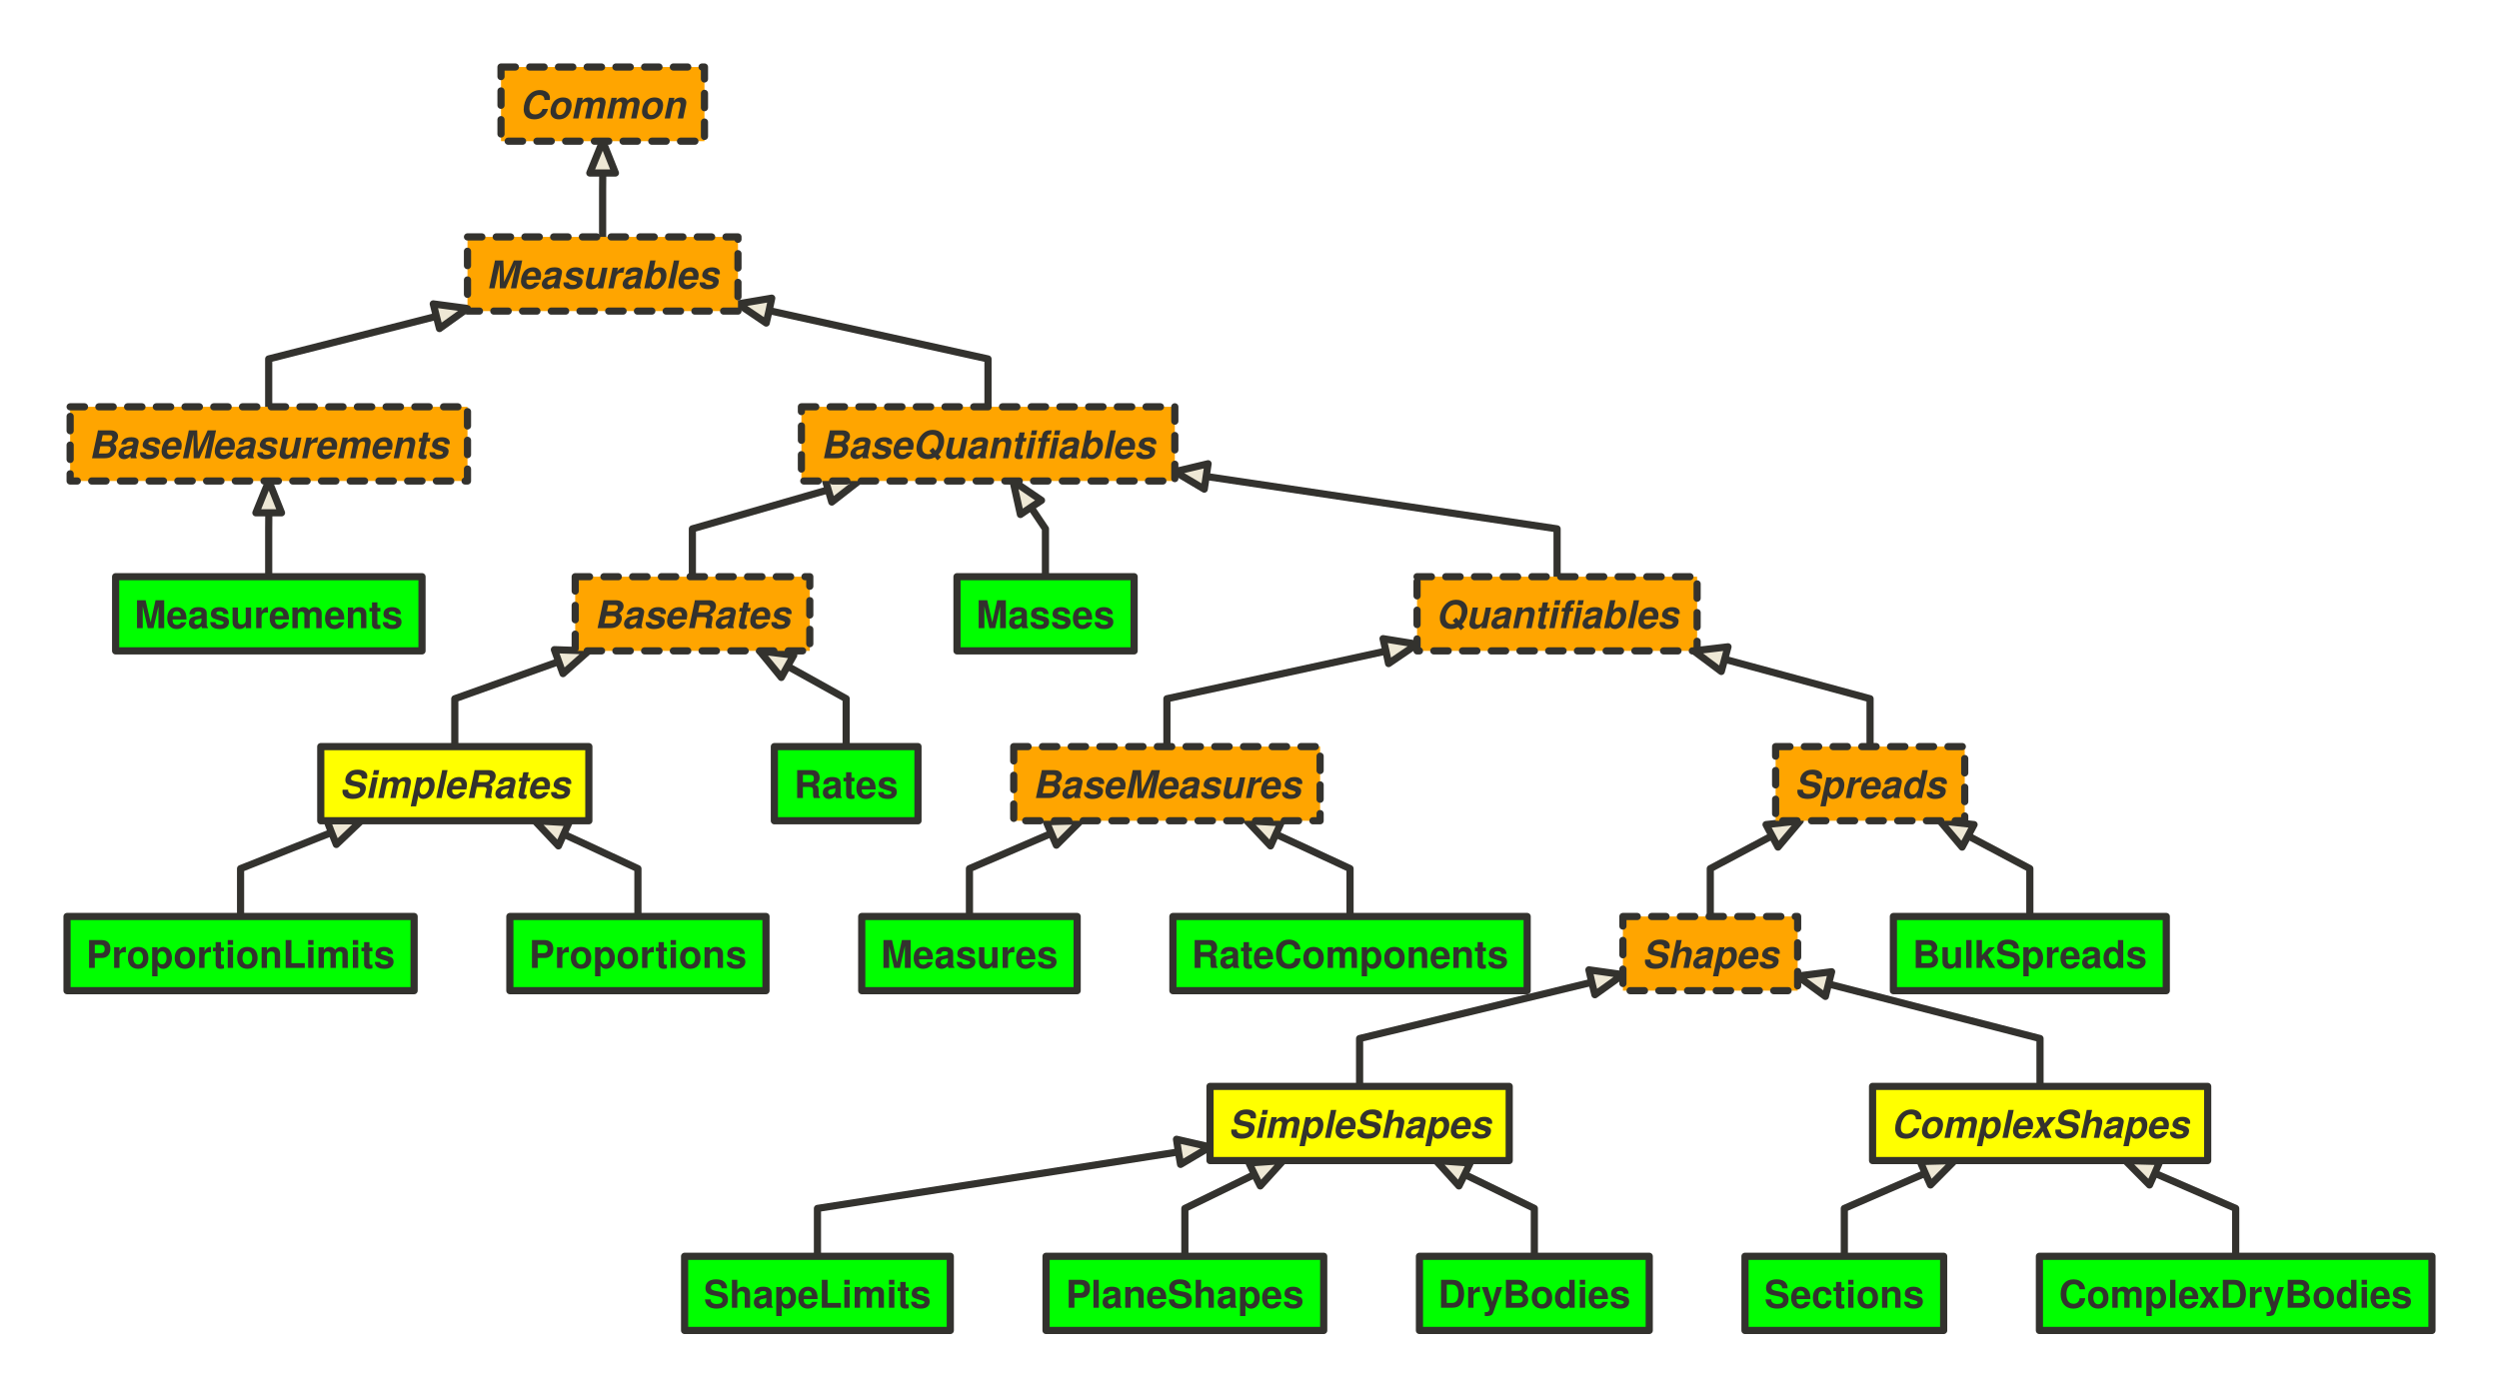
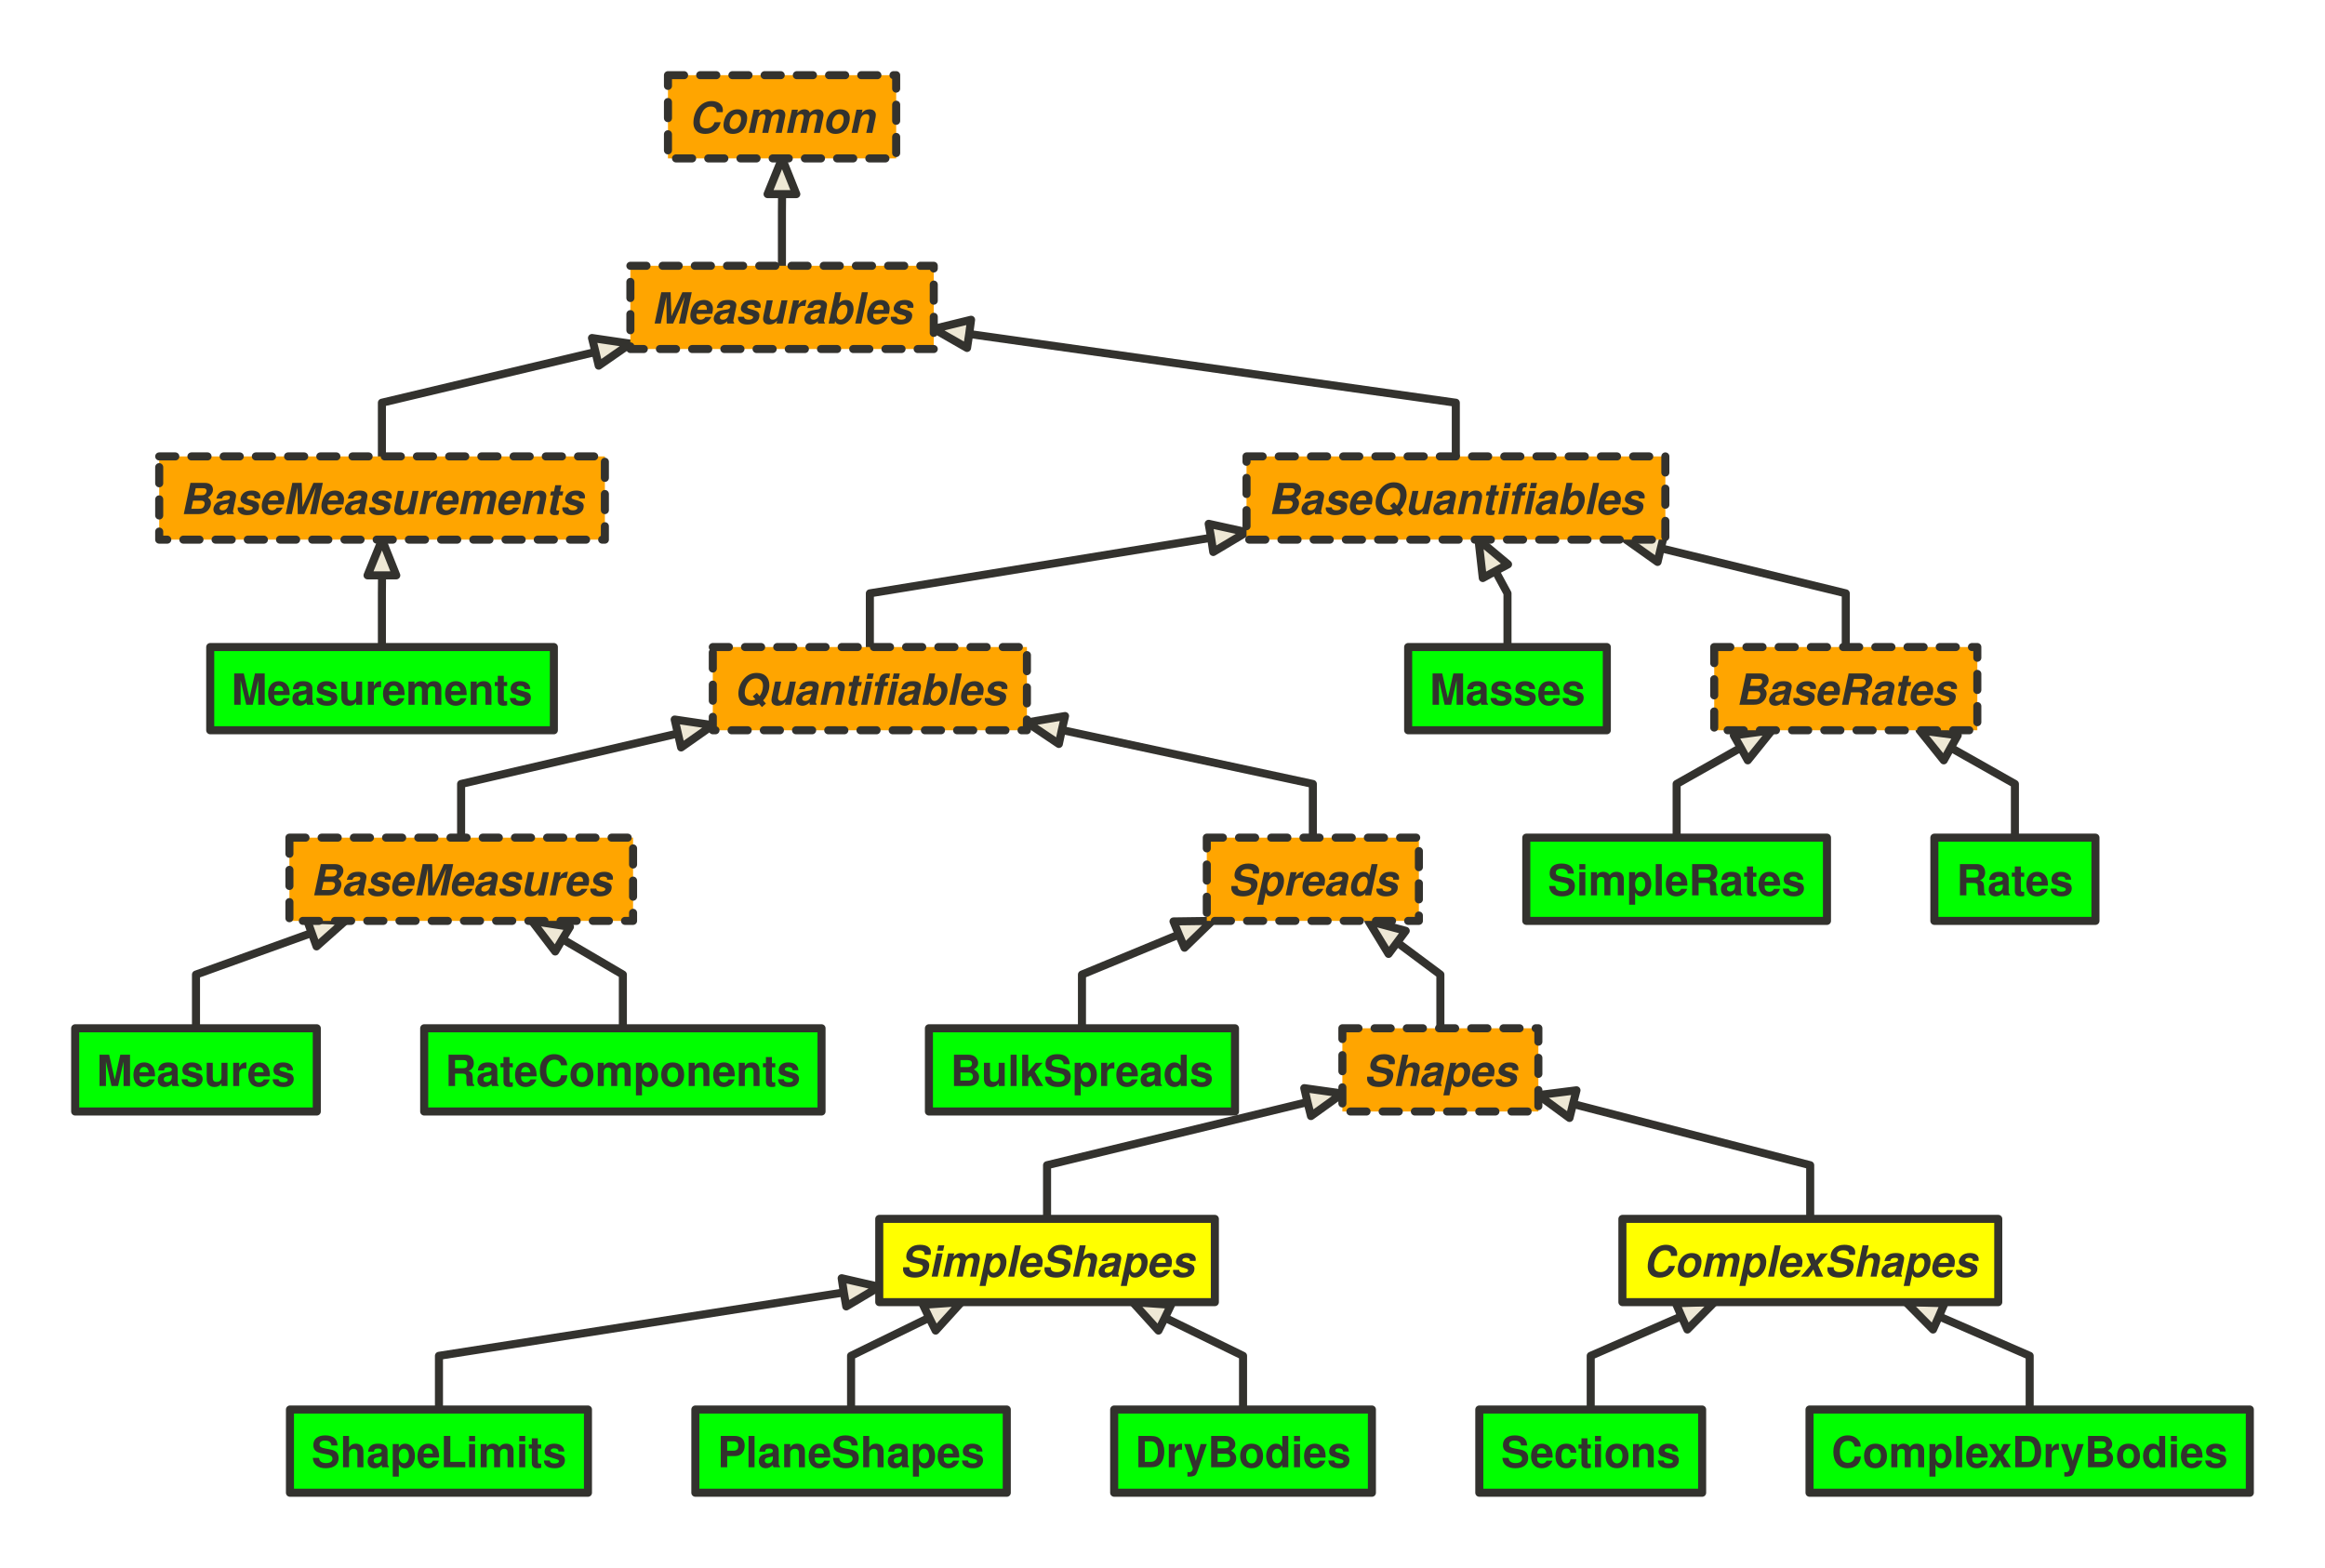
- <svg xmlns="http://www.w3.org/2000/svg" version="1.1" baseProfile="full" width="1044.0" height="584.0" viewbox="0 0 1044 584">
+ <svg xmlns="http://www.w3.org/2000/svg" version="1.1" baseProfile="full" width="866.0" height="584.0" viewbox="0 0 866 584">
  <g stroke-width="1.0" text-align="left" font="12pt Helvetica, Arial, sans-serif" font-size="12pt" font-family="Helvetica" font-weight="bold" font-style="normal">
    <g font-family="Helvetica" font-size="12pt" font-weight="bold" font-style="normal" stroke-width="3.0" stroke-linejoin="round" stroke-linecap="round" stroke="#33322E">
      <g stroke="transparent" fill="transparent">
-         <rect x="0.0" y="0.0" height="584.0" width="1044.0" stroke="none" />
+         <rect x="0.0" y="0.0" height="584.0" width="866.0" stroke="none" />
      </g>
      <g transform="translate(8, 8)" fill="#33322E">
        <g transform="translate(20, 20)" fill="#eee8d5" font-family="Helvetica" font-size="12pt" font-weight="normal" font-style="normal">
-           <path d="M223.8 44.3 L223.75 51 L223.75 71 L223.8 71.0 " fill="none" />
-           <path d="M229.1 44.3 L223.8 44.3 L218.4 44.3 L223.8 31.0 Z" />
-           <path d="M154.3 104.2 L84.25 122 L84.25 142 L84.3 142.0 " fill="none" />
-           <path d="M155.6 109.3 L154.3 104.2 L153.0 99.0 L167.3 100.9 Z" />
-           <path d="M84.3 186.3 L84.25 193 L84.25 213 L84.3 213.0 " fill="none" />
-           <path d="M89.6 186.3 L84.3 186.3 L78.9 186.3 L84.3 173.0 Z" />
-           <path d="M293.3 101.8 L384.75 122 L384.75 142 L384.8 142.0 " fill="none" />
-           <path d="M294.4 96.6 L293.3 101.8 L292.1 107.0 L280.3 99.0 Z" />
-           <path d="M318.0 176.7 L261.25 193 L261.25 213 L261.3 213.0 " fill="none" />
-           <path d="M319.5 181.8 L318.0 176.7 L316.5 171.6 L330.8 173.0 Z" />
-           <path d="M402.7 184.0 L408.75 193 L408.75 213 L408.8 213.0 " fill="none" />
-           <path d="M407.1 181.1 L402.7 184.0 L398.3 187.0 L395.2 173.0 Z" />
-           <path d="M475.9 171.1 L622.5 193 L622.5 213 L622.5 213.0 " fill="none" />
-           <path d="M476.7 165.8 L475.9 171.1 L475.1 176.4 L462.8 169.1 Z" />
-           <path d="M551.0 244.1 L459.5 264 L459.5 284 L459.5 284.0 " fill="none" />
-           <path d="M552.1 249.3 L551.0 244.1 L549.8 238.9 L564.0 241.2 Z" />
-           <path d="M692.5 247.5 L753.25 264 L753.25 284 L753.3 284.0 " fill="none" />
-           <path d="M693.9 242.3 L692.5 247.5 L691.1 252.6 L679.6 244.0 Z" />
-           <path d="M712.3 321.3 L686.5 335 L686.5 355 L686.5 355.0 " fill="none" />
-           <path d="M714.8 326.0 L712.3 321.3 L709.8 316.6 L724.1 315.0 Z" />
-           <path d="M794.2 321.3 L820 335 L820 355 L820.0 355.0 " fill="none" />
-           <path d="M796.7 316.6 L794.2 321.3 L791.7 326.0 L782.4 315.0 Z" />
-           <path d="M637.0 382.5 L540 406 L540 426 L540.0 426.0 " fill="none" />
-           <path d="M638.3 387.7 L637.0 382.5 L635.8 377.3 L650.0 379.3 Z" />
-           <path d="M464.3 453.4 L313.5 477 L313.5 497 L313.5 497.0 " fill="none" />
-           <path d="M465.2 458.6 L464.3 453.4 L463.5 448.1 L477.5 451.3 Z" />
-           <path d="M496.1 462.8 L467 477 L467 497 L467.0 497.0 " fill="none" />
-           <path d="M498.5 467.6 L496.1 462.8 L493.8 458.0 L508.1 457.0 Z" />
-           <path d="M583.9 462.8 L613 477 L613 497 L613.0 497.0 " fill="none" />
-           <path d="M586.2 458.0 L583.9 462.8 L581.5 467.6 L571.9 457.0 Z" />
-           <path d="M411.2 320.3 L377 335 L377 355 L377.0 355.0 " fill="none" />
-           <path d="M413.3 325.2 L411.2 320.3 L409.1 315.4 L423.5 315.0 Z" />
-           <path d="M505.0 320.6 L536 335 L536 355 L536.0 355.0 " fill="none" />
-           <path d="M507.2 315.8 L505.0 320.6 L502.8 325.5 L492.9 315.0 Z" />
-           <path d="M205.4 248.5 L162 264 L162 284 L162.0 284.0 " fill="none" />
-           <path d="M207.2 253.5 L205.4 248.5 L203.6 243.5 L217.9 244.0 Z" />
-           <path d="M301.0 250.4 L325.5 264 L325.5 284 L325.5 284.0 " fill="none" />
-           <path d="M303.6 245.8 L301.0 250.4 L298.4 255.1 L289.3 244.0 Z" />
-           <path d="M110.5 319.9 L72.5 335 L72.5 355 L72.5 355.0 " fill="none" />
-           <path d="M112.5 324.9 L110.5 319.9 L108.6 315.0 L122.9 315.0 Z" />
-           <path d="M207.5 320.6 L238.5 335 L238.5 355 L238.5 355.0 " fill="none" />
-           <path d="M209.7 315.8 L207.5 320.6 L205.3 325.5 L195.4 315.0 Z" />
-           <path d="M735.9 383.2 L824.25 406 L824.25 426 L824.3 426.0 " fill="none" />
-           <path d="M737.2 378.1 L735.9 383.2 L734.6 388.4 L723.0 379.9 Z" />
-           <path d="M776.3 462.3 L742.5 477 L742.5 497 L742.5 497.0 " fill="none" />
-           <path d="M778.5 467.2 L776.3 462.3 L774.2 457.4 L788.6 457.0 Z" />
-           <path d="M872.2 462.3 L906 477 L906 497 L906.0 497.0 " fill="none" />
-           <path d="M874.3 457.4 L872.2 462.3 L870.0 467.2 L859.9 457.0 Z" />
+           <path d="M263.3 44.3 L263.25 51 L263.25 71 L263.3 71.0 " fill="none" />
+           <path d="M268.6 44.3 L263.3 44.3 L257.9 44.3 L263.3 31.0 Z" />
+           <path d="M193.8 103.1 L114.25 122 L114.25 142 L114.3 142.0 " fill="none" />
+           <path d="M195.0 108.2 L193.8 103.1 L192.5 97.9 L206.8 100.0 Z" />
+           <path d="M114.3 186.3 L114.25 193 L114.25 213 L114.3 213.0 " fill="none" />
+           <path d="M119.6 186.3 L114.3 186.3 L108.9 186.3 L114.3 173.0 Z" />
+           <path d="M333.0 96.4 L514.25 122 L514.25 142 L514.3 142.0 " fill="none" />
+           <path d="M333.7 91.1 L333.0 96.4 L332.2 101.6 L319.8 94.5 Z" />
+           <path d="M423.1 172.3 L296 193 L296 213 L296.0 213.0 " fill="none" />
+           <path d="M423.9 177.6 L423.1 172.3 L422.2 167.1 L436.3 170.2 Z" />
+           <path d="M529.0 184.7 L533.5 193 L533.5 213 L533.5 213.0 " fill="none" />
+           <path d="M533.7 182.2 L529.0 184.7 L524.3 187.3 L522.7 173.0 Z" />
+           <path d="M590.6 176.2 L659.5 193 L659.5 213 L659.5 213.0 " fill="none" />
+           <path d="M591.9 171.0 L590.6 176.2 L589.4 181.3 L577.7 173.0 Z" />
+           <path d="M224.5 245.2 L143.75 264 L143.75 284 L143.8 284.0 " fill="none" />
+           <path d="M225.7 250.4 L224.5 245.2 L223.3 240.0 L237.5 242.1 Z" />
+           <path d="M367.5 243.9 L461 264 L461 284 L461.0 284.0 " fill="none" />
+           <path d="M368.7 238.7 L367.5 243.9 L366.4 249.1 L354.5 241.1 Z" />
+           <path d="M411.1 320.1 L375 335 L375 355 L375.0 355.0 " fill="none" />
+           <path d="M413.2 325.0 L411.1 320.1 L409.1 315.2 L423.5 315.0 Z" />
+           <path d="M492.4 323.0 L508.5 335 L508.5 355 L508.5 355.0 " fill="none" />
+           <path d="M495.6 318.7 L492.4 323.0 L489.2 327.3 L481.7 315.0 Z" />
+           <path d="M459.0 382.5 L362 406 L362 426 L362.0 426.0 " fill="none" />
+           <path d="M460.3 387.7 L459.0 382.5 L457.8 377.3 L472.0 379.3 Z" />
+           <path d="M286.3 453.4 L135.5 477 L135.5 497 L135.5 497.0 " fill="none" />
+           <path d="M287.2 458.6 L286.3 453.4 L285.5 448.1 L299.5 451.3 Z" />
+           <path d="M318.1 462.8 L289 477 L289 497 L289.0 497.0 " fill="none" />
+           <path d="M320.5 467.6 L318.1 462.8 L315.8 458.0 L330.1 457.0 Z" />
+           <path d="M405.9 462.8 L435 477 L435 497 L435.0 497.0 " fill="none" />
+           <path d="M408.2 458.0 L405.9 462.8 L403.5 467.6 L393.9 457.0 Z" />
+           <path d="M88.1 319.5 L45 335 L45 355 L45.0 355.0 " fill="none" />
+           <path d="M89.9 324.5 L88.1 319.5 L86.3 314.5 L100.6 315.0 Z" />
+           <path d="M181.5 321.8 L204 335 L204 355 L204.0 355.0 " fill="none" />
+           <path d="M184.3 317.2 L181.5 321.8 L178.8 326.4 L170.1 315.0 Z" />
+           <path d="M620.4 250.5 L596.5 264 L596.5 284 L596.5 284.0 " fill="none" />
+           <path d="M623.0 255.2 L620.4 250.5 L617.8 245.9 L632.0 244.0 Z" />
+           <path d="M698.6 250.5 L722.5 264 L722.5 284 L722.5 284.0 " fill="none" />
+           <path d="M701.2 245.9 L698.6 250.5 L696.0 255.2 L687.0 244.0 Z" />
+           <path d="M557.9 383.2 L646.25 406 L646.25 426 L646.3 426.0 " fill="none" />
+           <path d="M559.2 378.1 L557.9 383.2 L556.6 388.4 L545.0 379.9 Z" />
+           <path d="M598.3 462.3 L564.5 477 L564.5 497 L564.5 497.0 " fill="none" />
+           <path d="M600.5 467.2 L598.3 462.3 L596.2 457.4 L610.6 457.0 Z" />
+           <path d="M694.2 462.3 L728 477 L728 497 L728.0 497.0 " fill="none" />
+           <path d="M696.3 457.4 L694.2 462.3 L692.0 467.2 L681.9 457.0 Z" />
          <g data-name="Common">
            <g fill="orange" stroke="#33322E" stroke-dasharray="6 6" data-name="Common">
-               <rect x="181.3" y="0.0" height="31.0" width="85.0" data-name="Common" />
-             </g>
-             <g transform="translate(181.25, 0)" font-family="Helvetica" font-size="12pt" font-weight="bold" font-style="italic" data-name="Common">
+               <rect x="220.8" y="0.0" height="31.0" width="85.0" data-name="Common" />
+             </g>
+             <g transform="translate(220.75, 0)" font-family="Helvetica" font-size="12pt" font-weight="bold" font-style="italic" data-name="Common">
              <g transform="translate(8, 8)" fill="#33322E" text-align="center" data-name="Common">
                <text x="34.5" y="13.5" stroke="none" text-anchor="middle" data-name="Common">Common</text>
              </g>
            </g>
          </g>
          <g data-name="Measurables">
            <g fill="orange" stroke="#33322E" stroke-dasharray="6 6" data-name="Measurables">
-               <rect x="167.3" y="71.0" height="31.0" width="113.0" data-name="Measurables" />
-             </g>
-             <g transform="translate(167.25, 71)" font-family="Helvetica" font-size="12pt" font-weight="bold" font-style="italic" data-name="Measurables">
+               <rect x="206.8" y="71.0" height="31.0" width="113.0" data-name="Measurables" />
+             </g>
+             <g transform="translate(206.75, 71)" font-family="Helvetica" font-size="12pt" font-weight="bold" font-style="italic" data-name="Measurables">
              <g transform="translate(8, 8)" fill="#33322E" text-align="center" data-name="Measurables">
                <text x="48.5" y="13.5" stroke="none" text-anchor="middle" data-name="Measurables">Measurables</text>
              </g>
            </g>
          </g>
          <g data-name="BaseMeasurements">
            <g fill="orange" stroke="#33322E" stroke-dasharray="6 6" data-name="BaseMeasurements">
-               <rect x="1.3" y="142.0" height="31.0" width="166.0" data-name="BaseMeasurements" />
-             </g>
-             <g transform="translate(1.25, 142)" font-family="Helvetica" font-size="12pt" font-weight="bold" font-style="italic" data-name="BaseMeasurements">
+               <rect x="31.3" y="142.0" height="31.0" width="166.0" data-name="BaseMeasurements" />
+             </g>
+             <g transform="translate(31.25, 142)" font-family="Helvetica" font-size="12pt" font-weight="bold" font-style="italic" data-name="BaseMeasurements">
              <g transform="translate(8, 8)" fill="#33322E" text-align="center" data-name="BaseMeasurements">
                <text x="75.0" y="13.5" stroke="none" text-anchor="middle" data-name="BaseMeasurements">BaseMeasurements</text>
              </g>
            </g>
          </g>
          <g data-name="BaseQuantifiables">
            <g fill="orange" stroke="#33322E" stroke-dasharray="6 6" data-name="BaseQuantifiables">
-               <rect x="306.8" y="142.0" height="31.0" width="156.0" data-name="BaseQuantifiables" />
-             </g>
-             <g transform="translate(306.75, 142)" font-family="Helvetica" font-size="12pt" font-weight="bold" font-style="italic" data-name="BaseQuantifiables">
+               <rect x="436.3" y="142.0" height="31.0" width="156.0" data-name="BaseQuantifiables" />
+             </g>
+             <g transform="translate(436.25, 142)" font-family="Helvetica" font-size="12pt" font-weight="bold" font-style="italic" data-name="BaseQuantifiables">
              <g transform="translate(8, 8)" fill="#33322E" text-align="center" data-name="BaseQuantifiables">
                <text x="70.0" y="13.5" stroke="none" text-anchor="middle" data-name="BaseQuantifiables">BaseQuantifiables</text>
              </g>
            </g>
          </g>
          <g data-name="Quantifiables">
            <g fill="orange" stroke="#33322E" stroke-dasharray="6 6" data-name="Quantifiables">
-               <rect x="564.0" y="213.0" height="31.0" width="117.0" data-name="Quantifiables" />
-             </g>
-             <g transform="translate(564, 213)" font-family="Helvetica" font-size="12pt" font-weight="bold" font-style="italic" data-name="Quantifiables">
+               <rect x="237.5" y="213.0" height="31.0" width="117.0" data-name="Quantifiables" />
+             </g>
+             <g transform="translate(237.5, 213)" font-family="Helvetica" font-size="12pt" font-weight="bold" font-style="italic" data-name="Quantifiables">
              <g transform="translate(8, 8)" fill="#33322E" text-align="center" data-name="Quantifiables">
                <text x="50.5" y="13.5" stroke="none" text-anchor="middle" data-name="Quantifiables">Quantifiables</text>
              </g>
            </g>
          </g>
          <g data-name="BaseMeasures">
            <g fill="orange" stroke="#33322E" stroke-dasharray="6 6" data-name="BaseMeasures">
-               <rect x="395.5" y="284.0" height="31.0" width="128.0" data-name="BaseMeasures" />
-             </g>
-             <g transform="translate(395.5, 284)" font-family="Helvetica" font-size="12pt" font-weight="bold" font-style="italic" data-name="BaseMeasures">
+               <rect x="79.8" y="284.0" height="31.0" width="128.0" data-name="BaseMeasures" />
+             </g>
+             <g transform="translate(79.75, 284)" font-family="Helvetica" font-size="12pt" font-weight="bold" font-style="italic" data-name="BaseMeasures">
              <g transform="translate(8, 8)" fill="#33322E" text-align="center" data-name="BaseMeasures">
                <text x="56.0" y="13.5" stroke="none" text-anchor="middle" data-name="BaseMeasures">BaseMeasures</text>
              </g>
            </g>
          </g>
          <g data-name="Spreads">
            <g fill="orange" stroke="#33322E" stroke-dasharray="6 6" data-name="Spreads">
-               <rect x="713.8" y="284.0" height="31.0" width="79.0" data-name="Spreads" />
-             </g>
-             <g transform="translate(713.75, 284)" font-family="Helvetica" font-size="12pt" font-weight="bold" font-style="italic" data-name="Spreads">
+               <rect x="421.5" y="284.0" height="31.0" width="79.0" data-name="Spreads" />
+             </g>
+             <g transform="translate(421.5, 284)" font-family="Helvetica" font-size="12pt" font-weight="bold" font-style="italic" data-name="Spreads">
              <g transform="translate(8, 8)" fill="#33322E" text-align="center" data-name="Spreads">
                <text x="31.5" y="13.5" stroke="none" text-anchor="middle" data-name="Spreads">Spreads</text>
              </g>
            </g>
          </g>
          <g data-name="Shapes">
            <g fill="orange" stroke="#33322E" stroke-dasharray="6 6" data-name="Shapes">
-               <rect x="650.0" y="355.0" height="31.0" width="73.0" data-name="Shapes" />
-             </g>
-             <g transform="translate(650, 355)" font-family="Helvetica" font-size="12pt" font-weight="bold" font-style="italic" data-name="Shapes">
+               <rect x="472.0" y="355.0" height="31.0" width="73.0" data-name="Shapes" />
+             </g>
+             <g transform="translate(472, 355)" font-family="Helvetica" font-size="12pt" font-weight="bold" font-style="italic" data-name="Shapes">
              <g transform="translate(8, 8)" fill="#33322E" text-align="center" data-name="Shapes">
                <text x="28.5" y="13.5" stroke="none" text-anchor="middle" data-name="Shapes">Shapes</text>
              </g>
            </g>
          </g>
          <g data-name="BaseRates">
            <g fill="orange" stroke="#33322E" stroke-dasharray="6 6" data-name="BaseRates">
-               <rect x="212.3" y="213.0" height="31.0" width="98.0" data-name="BaseRates" />
-             </g>
-             <g transform="translate(212.25, 213)" font-family="Helvetica" font-size="12pt" font-weight="bold" font-style="italic" data-name="BaseRates">
+               <rect x="610.5" y="213.0" height="31.0" width="98.0" data-name="BaseRates" />
+             </g>
+             <g transform="translate(610.5, 213)" font-family="Helvetica" font-size="12pt" font-weight="bold" font-style="italic" data-name="BaseRates">
              <g transform="translate(8, 8)" fill="#33322E" text-align="center" data-name="BaseRates">
                <text x="41.0" y="13.5" stroke="none" text-anchor="middle" data-name="BaseRates">BaseRates</text>
              </g>
            </g>
          </g>
          <g data-name="SimpleShapes">
            <g fill="yellow" stroke="#33322E" data-name="SimpleShapes">
-               <rect x="477.5" y="426.0" height="31.0" width="125.0" data-name="SimpleShapes" />
-             </g>
-             <g transform="translate(477.5, 426)" font-family="Helvetica" font-size="12pt" font-weight="bold" font-style="italic" data-name="SimpleShapes">
+               <rect x="299.5" y="426.0" height="31.0" width="125.0" data-name="SimpleShapes" />
+             </g>
+             <g transform="translate(299.5, 426)" font-family="Helvetica" font-size="12pt" font-weight="bold" font-style="italic" data-name="SimpleShapes">
              <g transform="translate(8, 8)" fill="#33322E" text-align="center" data-name="SimpleShapes">
                <text x="54.5" y="13.5" stroke="none" text-anchor="middle" data-name="SimpleShapes">SimpleShapes</text>
              </g>
            </g>
          </g>
          <g data-name="ComplexShapes">
            <g fill="yellow" stroke="#33322E" data-name="ComplexShapes">
-               <rect x="754.3" y="426.0" height="31.0" width="140.0" data-name="ComplexShapes" />
-             </g>
-             <g transform="translate(754.25, 426)" font-family="Helvetica" font-size="12pt" font-weight="bold" font-style="italic" data-name="ComplexShapes">
+               <rect x="576.3" y="426.0" height="31.0" width="140.0" data-name="ComplexShapes" />
+             </g>
+             <g transform="translate(576.25, 426)" font-family="Helvetica" font-size="12pt" font-weight="bold" font-style="italic" data-name="ComplexShapes">
              <g transform="translate(8, 8)" fill="#33322E" text-align="center" data-name="ComplexShapes">
                <text x="62.0" y="13.5" stroke="none" text-anchor="middle" data-name="ComplexShapes">ComplexShapes</text>
              </g>
            </g>
          </g>
+           <g data-name="Measurements">
+             <g fill="lime" stroke="#33322E" data-name="Measurements">
+               <rect x="50.3" y="213.0" height="31.0" width="128.0" data-name="Measurements" />
+             </g>
+             <g transform="translate(50.25, 213)" font-family="Helvetica" font-size="12pt" font-weight="bold" font-style="normal" data-name="Measurements">
+               <g transform="translate(8, 8)" fill="#33322E" text-align="center" data-name="Measurements">
+                 <text x="56.0" y="13.5" stroke="none" text-anchor="middle" data-name="Measurements">Measurements</text>
+               </g>
+             </g>
+           </g>
+           <g data-name="Measures">
+             <g fill="lime" stroke="#33322E" data-name="Measures">
+               <rect x="0.0" y="355.0" height="31.0" width="90.0" data-name="Measures" />
+             </g>
+             <g transform="translate(0, 355)" font-family="Helvetica" font-size="12pt" font-weight="bold" font-style="normal" data-name="Measures">
+               <g transform="translate(8, 8)" fill="#33322E" text-align="center" data-name="Measures">
+                 <text x="37.0" y="13.5" stroke="none" text-anchor="middle" data-name="Measures">Measures</text>
+               </g>
+             </g>
+           </g>
+           <g data-name="ShapeLimits">
+             <g fill="lime" stroke="#33322E" data-name="ShapeLimits">
+               <rect x="80.0" y="497.0" height="31.0" width="111.0" data-name="ShapeLimits" />
+             </g>
+             <g transform="translate(80, 497)" font-family="Helvetica" font-size="12pt" font-weight="bold" font-style="normal" data-name="ShapeLimits">
+               <g transform="translate(8, 8)" fill="#33322E" text-align="center" data-name="ShapeLimits">
+                 <text x="47.5" y="13.5" stroke="none" text-anchor="middle" data-name="ShapeLimits">ShapeLimits</text>
+               </g>
+             </g>
+           </g>
+           <g data-name="RateComponents">
+             <g fill="lime" stroke="#33322E" data-name="RateComponents">
+               <rect x="130.0" y="355.0" height="31.0" width="148.0" data-name="RateComponents" />
+             </g>
+             <g transform="translate(130, 355)" font-family="Helvetica" font-size="12pt" font-weight="bold" font-style="normal" data-name="RateComponents">
+               <g transform="translate(8, 8)" fill="#33322E" text-align="center" data-name="RateComponents">
+                 <text x="66.0" y="13.5" stroke="none" text-anchor="middle" data-name="RateComponents">RateComponents</text>
+               </g>
+             </g>
+           </g>
          <g data-name="SimpleRates">
-             <g fill="yellow" stroke="#33322E" data-name="SimpleRates">
-               <rect x="106.0" y="284.0" height="31.0" width="112.0" data-name="SimpleRates" />
-             </g>
-             <g transform="translate(106, 284)" font-family="Helvetica" font-size="12pt" font-weight="bold" font-style="italic" data-name="SimpleRates">
+             <g fill="lime" stroke="#33322E" data-name="SimpleRates">
+               <rect x="540.5" y="284.0" height="31.0" width="112.0" data-name="SimpleRates" />
+             </g>
+             <g transform="translate(540.5, 284)" font-family="Helvetica" font-size="12pt" font-weight="bold" font-style="normal" data-name="SimpleRates">
              <g transform="translate(8, 8)" fill="#33322E" text-align="center" data-name="SimpleRates">
                <text x="48.0" y="13.5" stroke="none" text-anchor="middle" data-name="SimpleRates">SimpleRates</text>
              </g>
            </g>
          </g>
-           <g data-name="Measurements">
-             <g fill="lime" stroke="#33322E" data-name="Measurements">
-               <rect x="20.3" y="213.0" height="31.0" width="128.0" data-name="Measurements" />
-             </g>
-             <g transform="translate(20.25, 213)" font-family="Helvetica" font-size="12pt" font-weight="bold" font-style="normal" data-name="Measurements">
-               <g transform="translate(8, 8)" fill="#33322E" text-align="center" data-name="Measurements">
-                 <text x="56.0" y="13.5" stroke="none" text-anchor="middle" data-name="Measurements">Measurements</text>
-               </g>
-             </g>
-           </g>
-           <g data-name="Measures">
-             <g fill="lime" stroke="#33322E" data-name="Measures">
-               <rect x="332.0" y="355.0" height="31.0" width="90.0" data-name="Measures" />
-             </g>
-             <g transform="translate(332, 355)" font-family="Helvetica" font-size="12pt" font-weight="bold" font-style="normal" data-name="Measures">
-               <g transform="translate(8, 8)" fill="#33322E" text-align="center" data-name="Measures">
-                 <text x="37.0" y="13.5" stroke="none" text-anchor="middle" data-name="Measures">Measures</text>
-               </g>
-             </g>
-           </g>
-           <g data-name="ShapeLimits">
-             <g fill="lime" stroke="#33322E" data-name="ShapeLimits">
-               <rect x="258.0" y="497.0" height="31.0" width="111.0" data-name="ShapeLimits" />
-             </g>
-             <g transform="translate(258, 497)" font-family="Helvetica" font-size="12pt" font-weight="bold" font-style="normal" data-name="ShapeLimits">
-               <g transform="translate(8, 8)" fill="#33322E" text-align="center" data-name="ShapeLimits">
-                 <text x="47.5" y="13.5" stroke="none" text-anchor="middle" data-name="ShapeLimits">ShapeLimits</text>
-               </g>
-             </g>
-           </g>
-           <g data-name="RateComponents">
-             <g fill="lime" stroke="#33322E" data-name="RateComponents">
-               <rect x="462.0" y="355.0" height="31.0" width="148.0" data-name="RateComponents" />
-             </g>
-             <g transform="translate(462, 355)" font-family="Helvetica" font-size="12pt" font-weight="bold" font-style="normal" data-name="RateComponents">
-               <g transform="translate(8, 8)" fill="#33322E" text-align="center" data-name="RateComponents">
-                 <text x="66.0" y="13.5" stroke="none" text-anchor="middle" data-name="RateComponents">RateComponents</text>
-               </g>
-             </g>
-           </g>
          <g data-name="Rates">
            <g fill="lime" stroke="#33322E" data-name="Rates">
-               <rect x="295.5" y="284.0" height="31.0" width="60.0" data-name="Rates" />
-             </g>
-             <g transform="translate(295.5, 284)" font-family="Helvetica" font-size="12pt" font-weight="bold" font-style="normal" data-name="Rates">
+               <rect x="692.5" y="284.0" height="31.0" width="60.0" data-name="Rates" />
+             </g>
+             <g transform="translate(692.5, 284)" font-family="Helvetica" font-size="12pt" font-weight="bold" font-style="normal" data-name="Rates">
              <g transform="translate(8, 8)" fill="#33322E" text-align="center" data-name="Rates">
                <text x="22.0" y="13.5" stroke="none" text-anchor="middle" data-name="Rates">Rates</text>
              </g>
            </g>
          </g>
-           <g data-name="Proportions">
-             <g fill="lime" stroke="#33322E" data-name="Proportions">
-               <rect x="185.0" y="355.0" height="31.0" width="107.0" data-name="Proportions" />
-             </g>
-             <g transform="translate(185, 355)" font-family="Helvetica" font-size="12pt" font-weight="bold" font-style="normal" data-name="Proportions">
-               <g transform="translate(8, 8)" fill="#33322E" text-align="center" data-name="Proportions">
-                 <text x="45.5" y="13.5" stroke="none" text-anchor="middle" data-name="Proportions">Proportions</text>
-               </g>
-             </g>
-           </g>
-           <g data-name="ProportionLimits">
-             <g fill="lime" stroke="#33322E" data-name="ProportionLimits">
-               <rect x="0.0" y="355.0" height="31.0" width="145.0" data-name="ProportionLimits" />
-             </g>
-             <g transform="translate(0, 355)" font-family="Helvetica" font-size="12pt" font-weight="bold" font-style="normal" data-name="ProportionLimits">
-               <g transform="translate(8, 8)" fill="#33322E" text-align="center" data-name="ProportionLimits">
-                 <text x="64.5" y="13.5" stroke="none" text-anchor="middle" data-name="ProportionLimits">ProportionLimits</text>
-               </g>
-             </g>
-           </g>
          <g data-name="BulkSpreads">
            <g fill="lime" stroke="#33322E" data-name="BulkSpreads">
-               <rect x="763.0" y="355.0" height="31.0" width="114.0" data-name="BulkSpreads" />
-             </g>
-             <g transform="translate(763, 355)" font-family="Helvetica" font-size="12pt" font-weight="bold" font-style="normal" data-name="BulkSpreads">
+               <rect x="318.0" y="355.0" height="31.0" width="114.0" data-name="BulkSpreads" />
+             </g>
+             <g transform="translate(318, 355)" font-family="Helvetica" font-size="12pt" font-weight="bold" font-style="normal" data-name="BulkSpreads">
              <g transform="translate(8, 8)" fill="#33322E" text-align="center" data-name="BulkSpreads">
                <text x="49.0" y="13.5" stroke="none" text-anchor="middle" data-name="BulkSpreads">BulkSpreads</text>
              </g>
            </g>
          </g>
          <g data-name="PlaneShapes">
            <g fill="lime" stroke="#33322E" data-name="PlaneShapes">
-               <rect x="409.0" y="497.0" height="31.0" width="116.0" data-name="PlaneShapes" />
-             </g>
-             <g transform="translate(409, 497)" font-family="Helvetica" font-size="12pt" font-weight="bold" font-style="normal" data-name="PlaneShapes">
+               <rect x="231.0" y="497.0" height="31.0" width="116.0" data-name="PlaneShapes" />
+             </g>
+             <g transform="translate(231, 497)" font-family="Helvetica" font-size="12pt" font-weight="bold" font-style="normal" data-name="PlaneShapes">
              <g transform="translate(8, 8)" fill="#33322E" text-align="center" data-name="PlaneShapes">
                <text x="50.0" y="13.5" stroke="none" text-anchor="middle" data-name="PlaneShapes">PlaneShapes</text>
              </g>
            </g>
          </g>
          <g data-name="DryBodies">
            <g fill="lime" stroke="#33322E" data-name="DryBodies">
-               <rect x="565.0" y="497.0" height="31.0" width="96.0" data-name="DryBodies" />
-             </g>
-             <g transform="translate(565, 497)" font-family="Helvetica" font-size="12pt" font-weight="bold" font-style="normal" data-name="DryBodies">
+               <rect x="387.0" y="497.0" height="31.0" width="96.0" data-name="DryBodies" />
+             </g>
+             <g transform="translate(387, 497)" font-family="Helvetica" font-size="12pt" font-weight="bold" font-style="normal" data-name="DryBodies">
              <g transform="translate(8, 8)" fill="#33322E" text-align="center" data-name="DryBodies">
                <text x="40.0" y="13.5" stroke="none" text-anchor="middle" data-name="DryBodies">DryBodies</text>
              </g>
            </g>
          </g>
          <g data-name="Masses">
            <g fill="lime" stroke="#33322E" data-name="Masses">
-               <rect x="371.8" y="213.0" height="31.0" width="74.0" data-name="Masses" />
-             </g>
-             <g transform="translate(371.75, 213)" font-family="Helvetica" font-size="12pt" font-weight="bold" font-style="normal" data-name="Masses">
+               <rect x="496.5" y="213.0" height="31.0" width="74.0" data-name="Masses" />
+             </g>
+             <g transform="translate(496.5, 213)" font-family="Helvetica" font-size="12pt" font-weight="bold" font-style="normal" data-name="Masses">
              <g transform="translate(8, 8)" fill="#33322E" text-align="center" data-name="Masses">
                <text x="29.0" y="13.5" stroke="none" text-anchor="middle" data-name="Masses">Masses</text>
              </g>
            </g>
          </g>
          <g data-name="Sections">
            <g fill="lime" stroke="#33322E" data-name="Sections">
-               <rect x="701.0" y="497.0" height="31.0" width="83.0" data-name="Sections" />
-             </g>
-             <g transform="translate(701, 497)" font-family="Helvetica" font-size="12pt" font-weight="bold" font-style="normal" data-name="Sections">
+               <rect x="523.0" y="497.0" height="31.0" width="83.0" data-name="Sections" />
+             </g>
+             <g transform="translate(523, 497)" font-family="Helvetica" font-size="12pt" font-weight="bold" font-style="normal" data-name="Sections">
              <g transform="translate(8, 8)" fill="#33322E" text-align="center" data-name="Sections">
                <text x="33.5" y="13.5" stroke="none" text-anchor="middle" data-name="Sections">Sections</text>
              </g>
            </g>
          </g>
          <g data-name="ComplexDryBodies">
            <g fill="lime" stroke="#33322E" data-name="ComplexDryBodies">
-               <rect x="824.0" y="497.0" height="31.0" width="164.0" data-name="ComplexDryBodies" />
-             </g>
-             <g transform="translate(824, 497)" font-family="Helvetica" font-size="12pt" font-weight="bold" font-style="normal" data-name="ComplexDryBodies">
+               <rect x="646.0" y="497.0" height="31.0" width="164.0" data-name="ComplexDryBodies" />
+             </g>
+             <g transform="translate(646, 497)" font-family="Helvetica" font-size="12pt" font-weight="bold" font-style="normal" data-name="ComplexDryBodies">
              <g transform="translate(8, 8)" fill="#33322E" text-align="center" data-name="ComplexDryBodies">
                <text x="74.0" y="13.5" stroke="none" text-anchor="middle" data-name="ComplexDryBodies">ComplexDryBodies</text>
              </g>
            </g>
          </g>
        </g>
      </g>
    </g>
  </g>
</svg>
